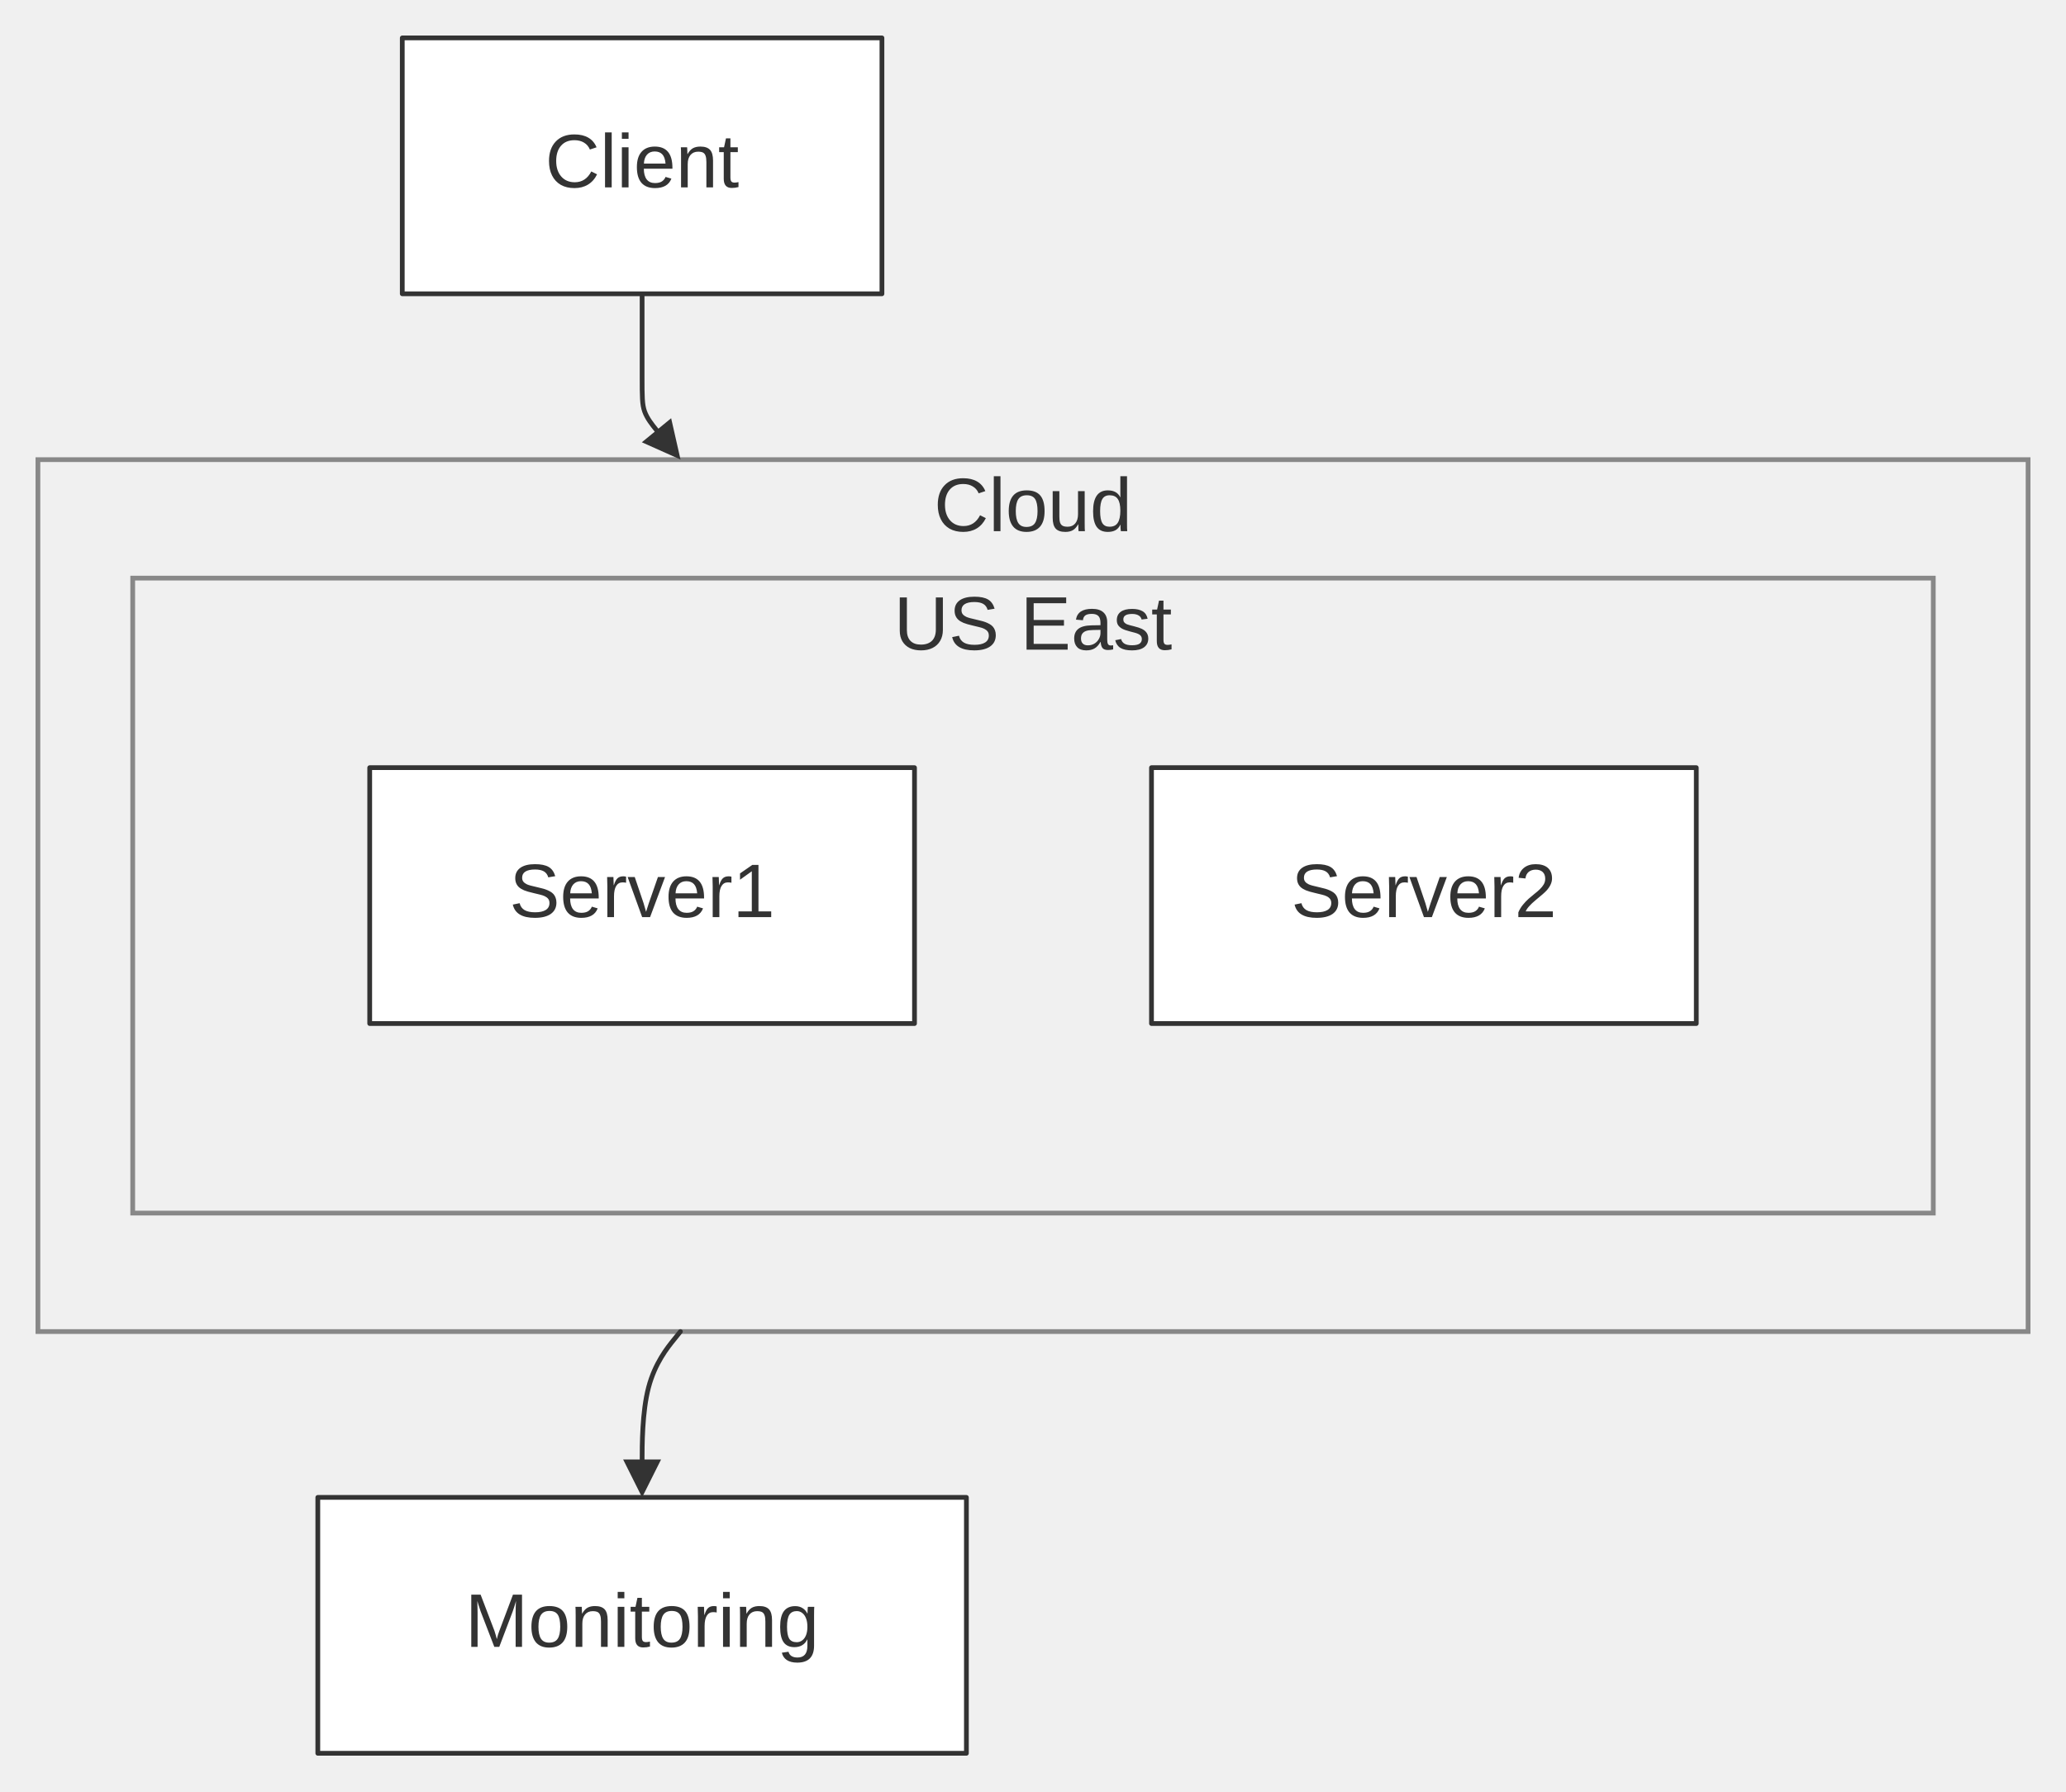
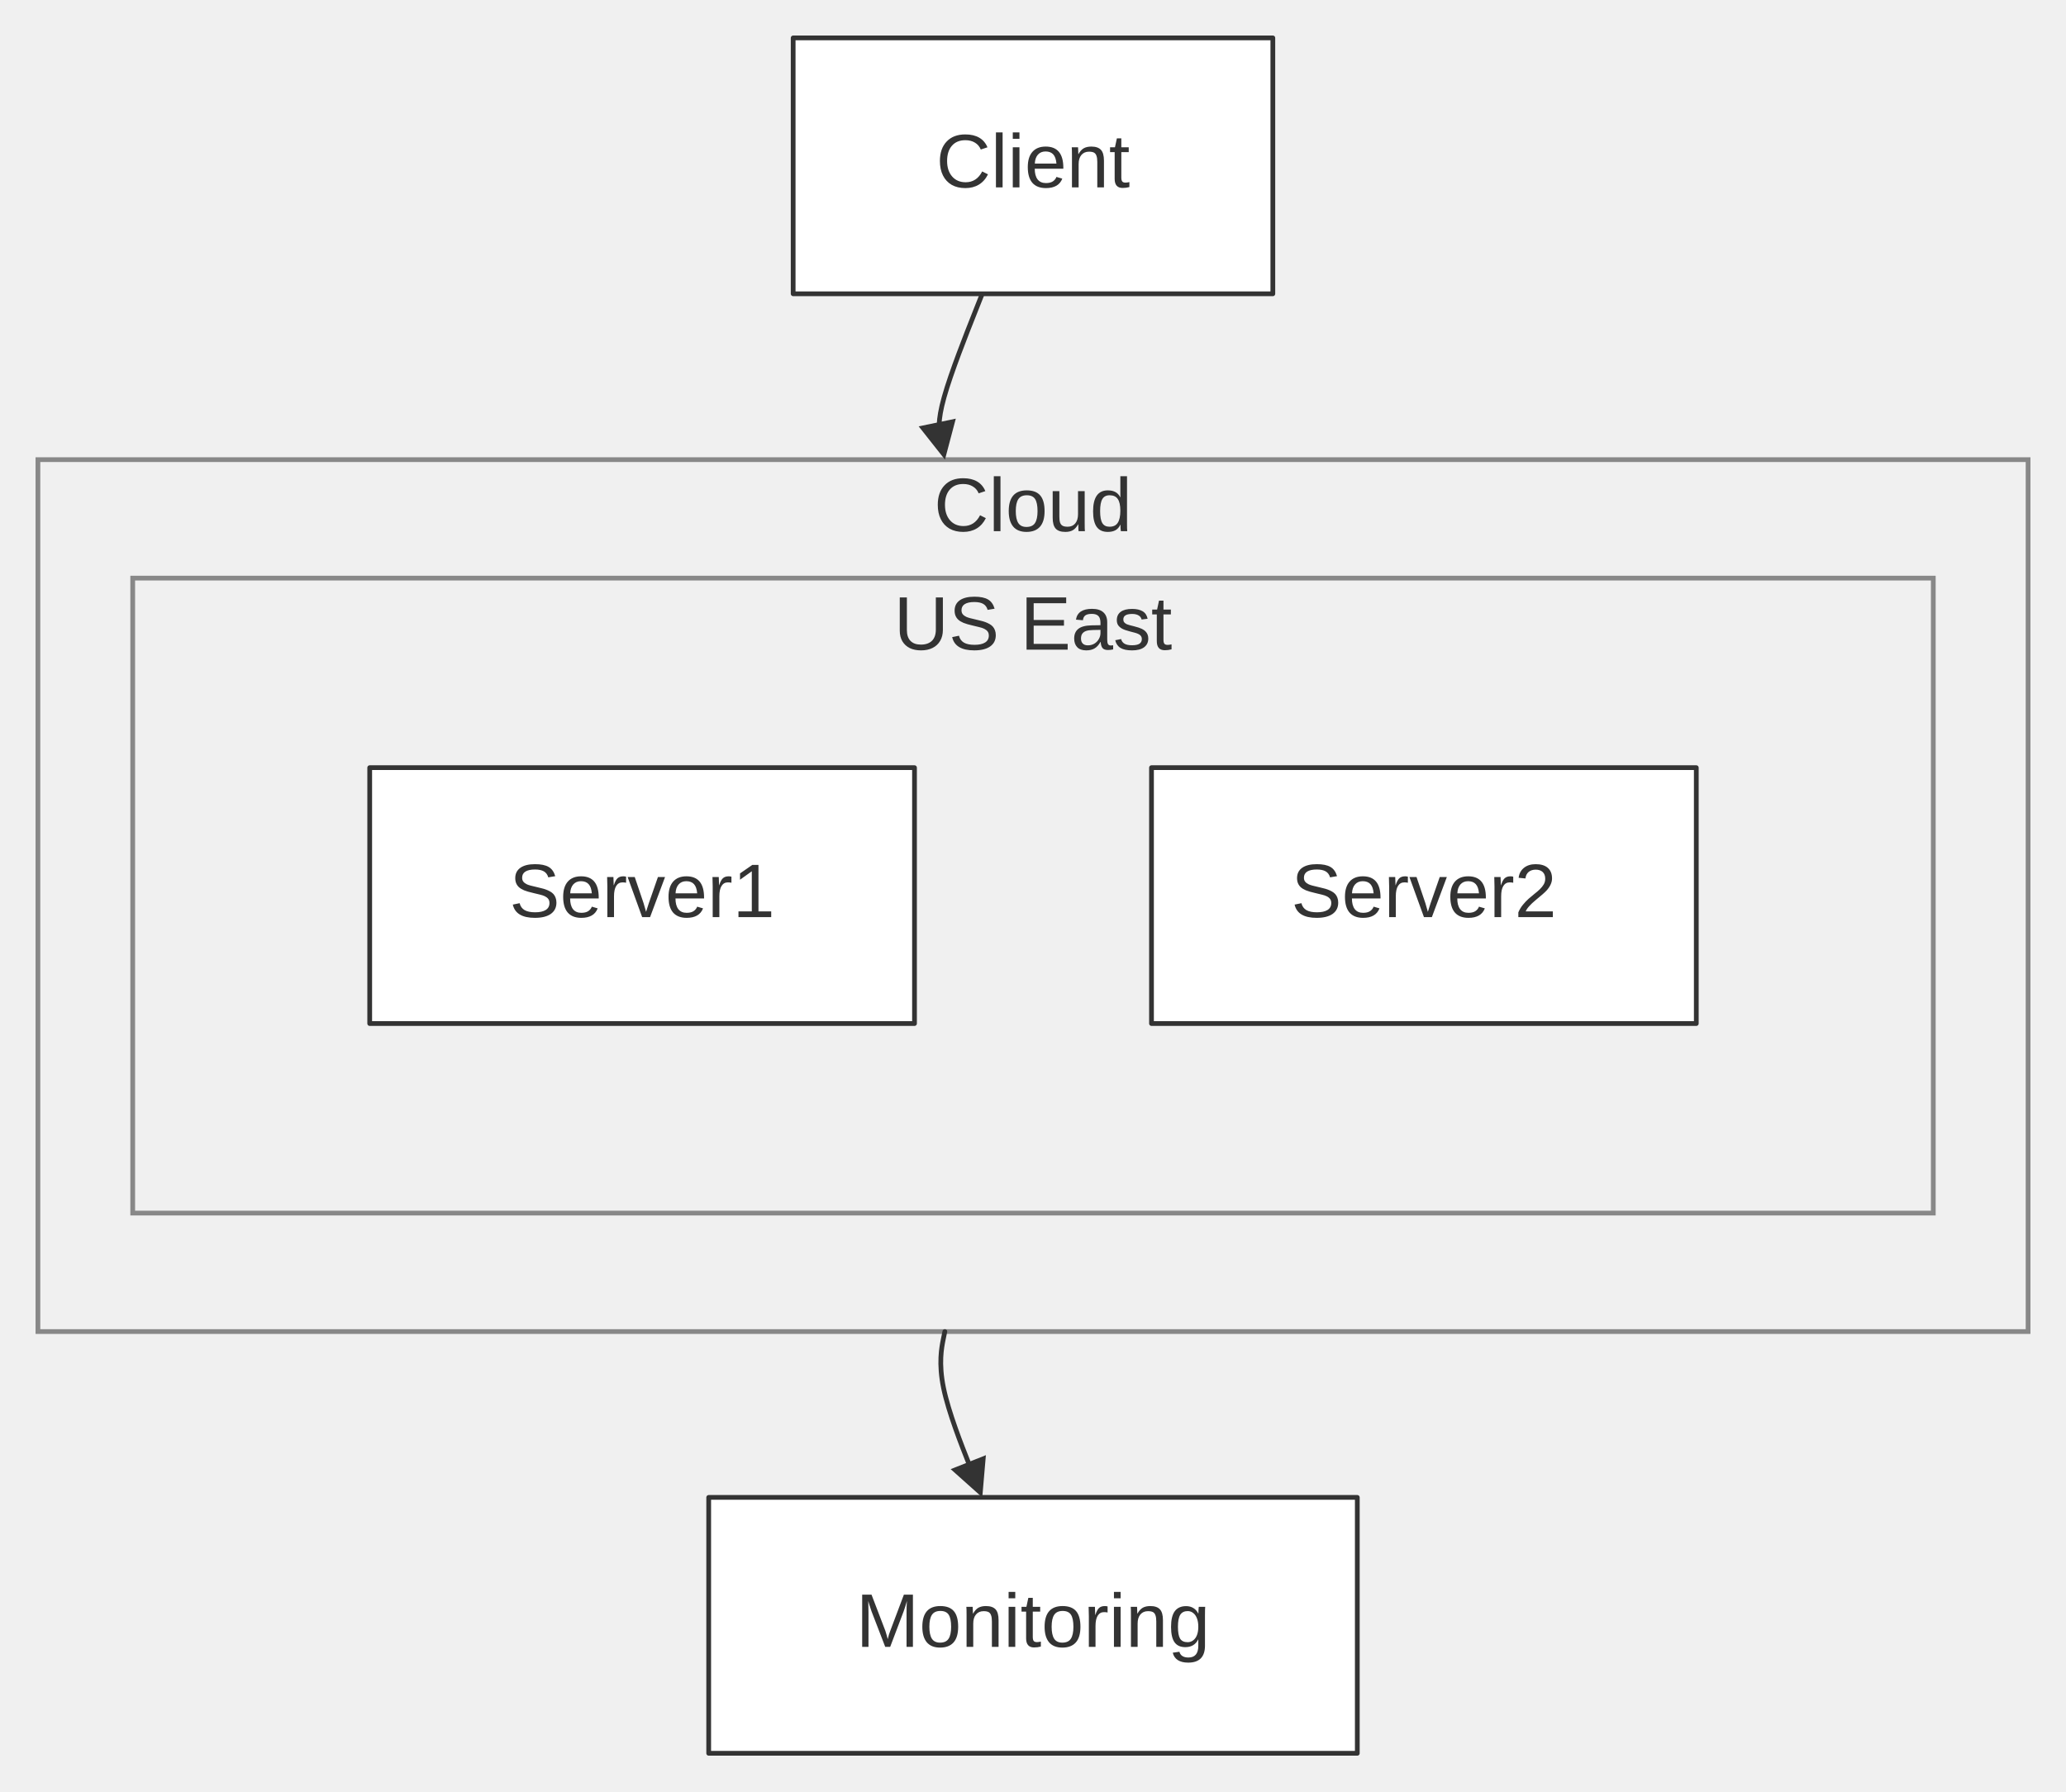
<svg xmlns="http://www.w3.org/2000/svg" width="100%" viewBox="0 0 435.88 378.00" style="max-width: 435.88px; background-color: transparent;" font-family="&quot;trebuchet ms&quot;, verdana, arial, sans-serif" font-size="16.00">
  <defs>
    <marker id="arrowhead" viewBox="0 0 10.00 10.00" refX="5.00" refY="5.00" markerWidth="8.00" markerHeight="8.00" orient="auto-start-reverse" markerUnits="userSpaceOnUse">
      <path d="M 0 0 L 10.00 5.00 L 0 10.00 z" fill="#333" />
    </marker>
  </defs>
  <g transform="translate(15.00,0.00)">
    <g class="clusters">
      <rect class="subgraph" x="-7.00" y="97.00" width="419.88" height="184.00" fill="none" stroke="#888" stroke-width="1.00" />
      <text x="202.94" y="101.00" text-anchor="middle" dominant-baseline="hanging" fill="#333">Cloud</text>
      <rect class="subgraph" x="13.00" y="122.00" width="379.88" height="134.00" fill="none" stroke="#888" stroke-width="1.00" />
      <text x="202.94" y="126.00" text-anchor="middle" dominant-baseline="hanging" fill="#333">US East</text>
    </g>
    <g class="edgePaths">
-       <path d="M120.47,62.00 L120.47,65.33 C120.47,68.67 120.47,75.33 120.47,79.50 C120.47,83.67 120.47,85.33 120.99,86.81 C121.52,88.30 122.56,89.59 123.49,90.74 C124.42,91.89 125.23,92.89 125.63,93.39 L126.04,93.89" stroke="#333" stroke-width="1.00" fill="none" stroke-linecap="round" stroke-linejoin="round" marker-end="url(#arrowhead)" />
-       <path d="M128.55,281.00 L127.21,282.67 C125.86,284.33 123.16,287.67 121.82,292.83 C120.47,298.00 120.47,305.00 120.47,308.50 L120.47,312.00" stroke="#333" stroke-width="1.00" fill="none" stroke-linecap="round" stroke-linejoin="round" marker-end="url(#arrowhead)" />
+       <path d="M192.23,62.00 L190.58,66.17 C188.93,70.33 185.62,78.67 184.18,83.85 C182.73,89.03 183.14,91.05 183.34,92.07 L183.55,93.08" stroke="#333" stroke-width="1.00" fill="none" stroke-linecap="round" stroke-linejoin="round" marker-end="url(#arrowhead)" />
+       <path d="M184.34,281.00 L184.00,282.67 C183.67,284.33 182.99,287.67 184.06,292.88 C185.13,298.09 187.95,305.19 189.35,308.73 L190.76,312.28" stroke="#333" stroke-width="1.00" fill="none" stroke-linecap="round" stroke-linejoin="round" marker-end="url(#arrowhead)" />
    </g>
    <g class="edgeLabels">
    </g>
    <g class="nodes">
-       <rect x="69.87" y="8.00" width="101.20" height="54.00" fill="white" stroke="#333" stroke-width="1.00" stroke-linejoin="round" />
-       <text x="120.47" y="35.00" text-anchor="middle" dominant-baseline="middle" fill="#333">Client</text>
-       <rect x="52.05" y="316.00" width="136.84" height="54.00" fill="white" stroke="#333" stroke-width="1.00" stroke-linejoin="round" />
-       <text x="120.47" y="343.00" text-anchor="middle" dominant-baseline="middle" fill="#333">Monitoring</text>
+       <rect x="152.34" y="8.00" width="101.20" height="54.00" fill="white" stroke="#333" stroke-width="1.00" stroke-linejoin="round" />
+       <text x="202.94" y="35.00" text-anchor="middle" dominant-baseline="middle" fill="#333">Client</text>
+       <rect x="134.52" y="316.00" width="136.84" height="54.00" fill="white" stroke="#333" stroke-width="1.00" stroke-linejoin="round" />
+       <text x="202.94" y="343.00" text-anchor="middle" dominant-baseline="middle" fill="#333">Monitoring</text>
      <rect x="63.00" y="162.00" width="114.94" height="54.00" fill="white" stroke="#333" stroke-width="1.00" stroke-linejoin="round" />
      <text x="120.47" y="189.00" text-anchor="middle" dominant-baseline="middle" fill="#333">Server1</text>
      <rect x="227.94" y="162.00" width="114.94" height="54.00" fill="white" stroke="#333" stroke-width="1.00" stroke-linejoin="round" />
      <text x="285.41" y="189.00" text-anchor="middle" dominant-baseline="middle" fill="#333">Server2</text>
    </g>
  </g>
</svg>
